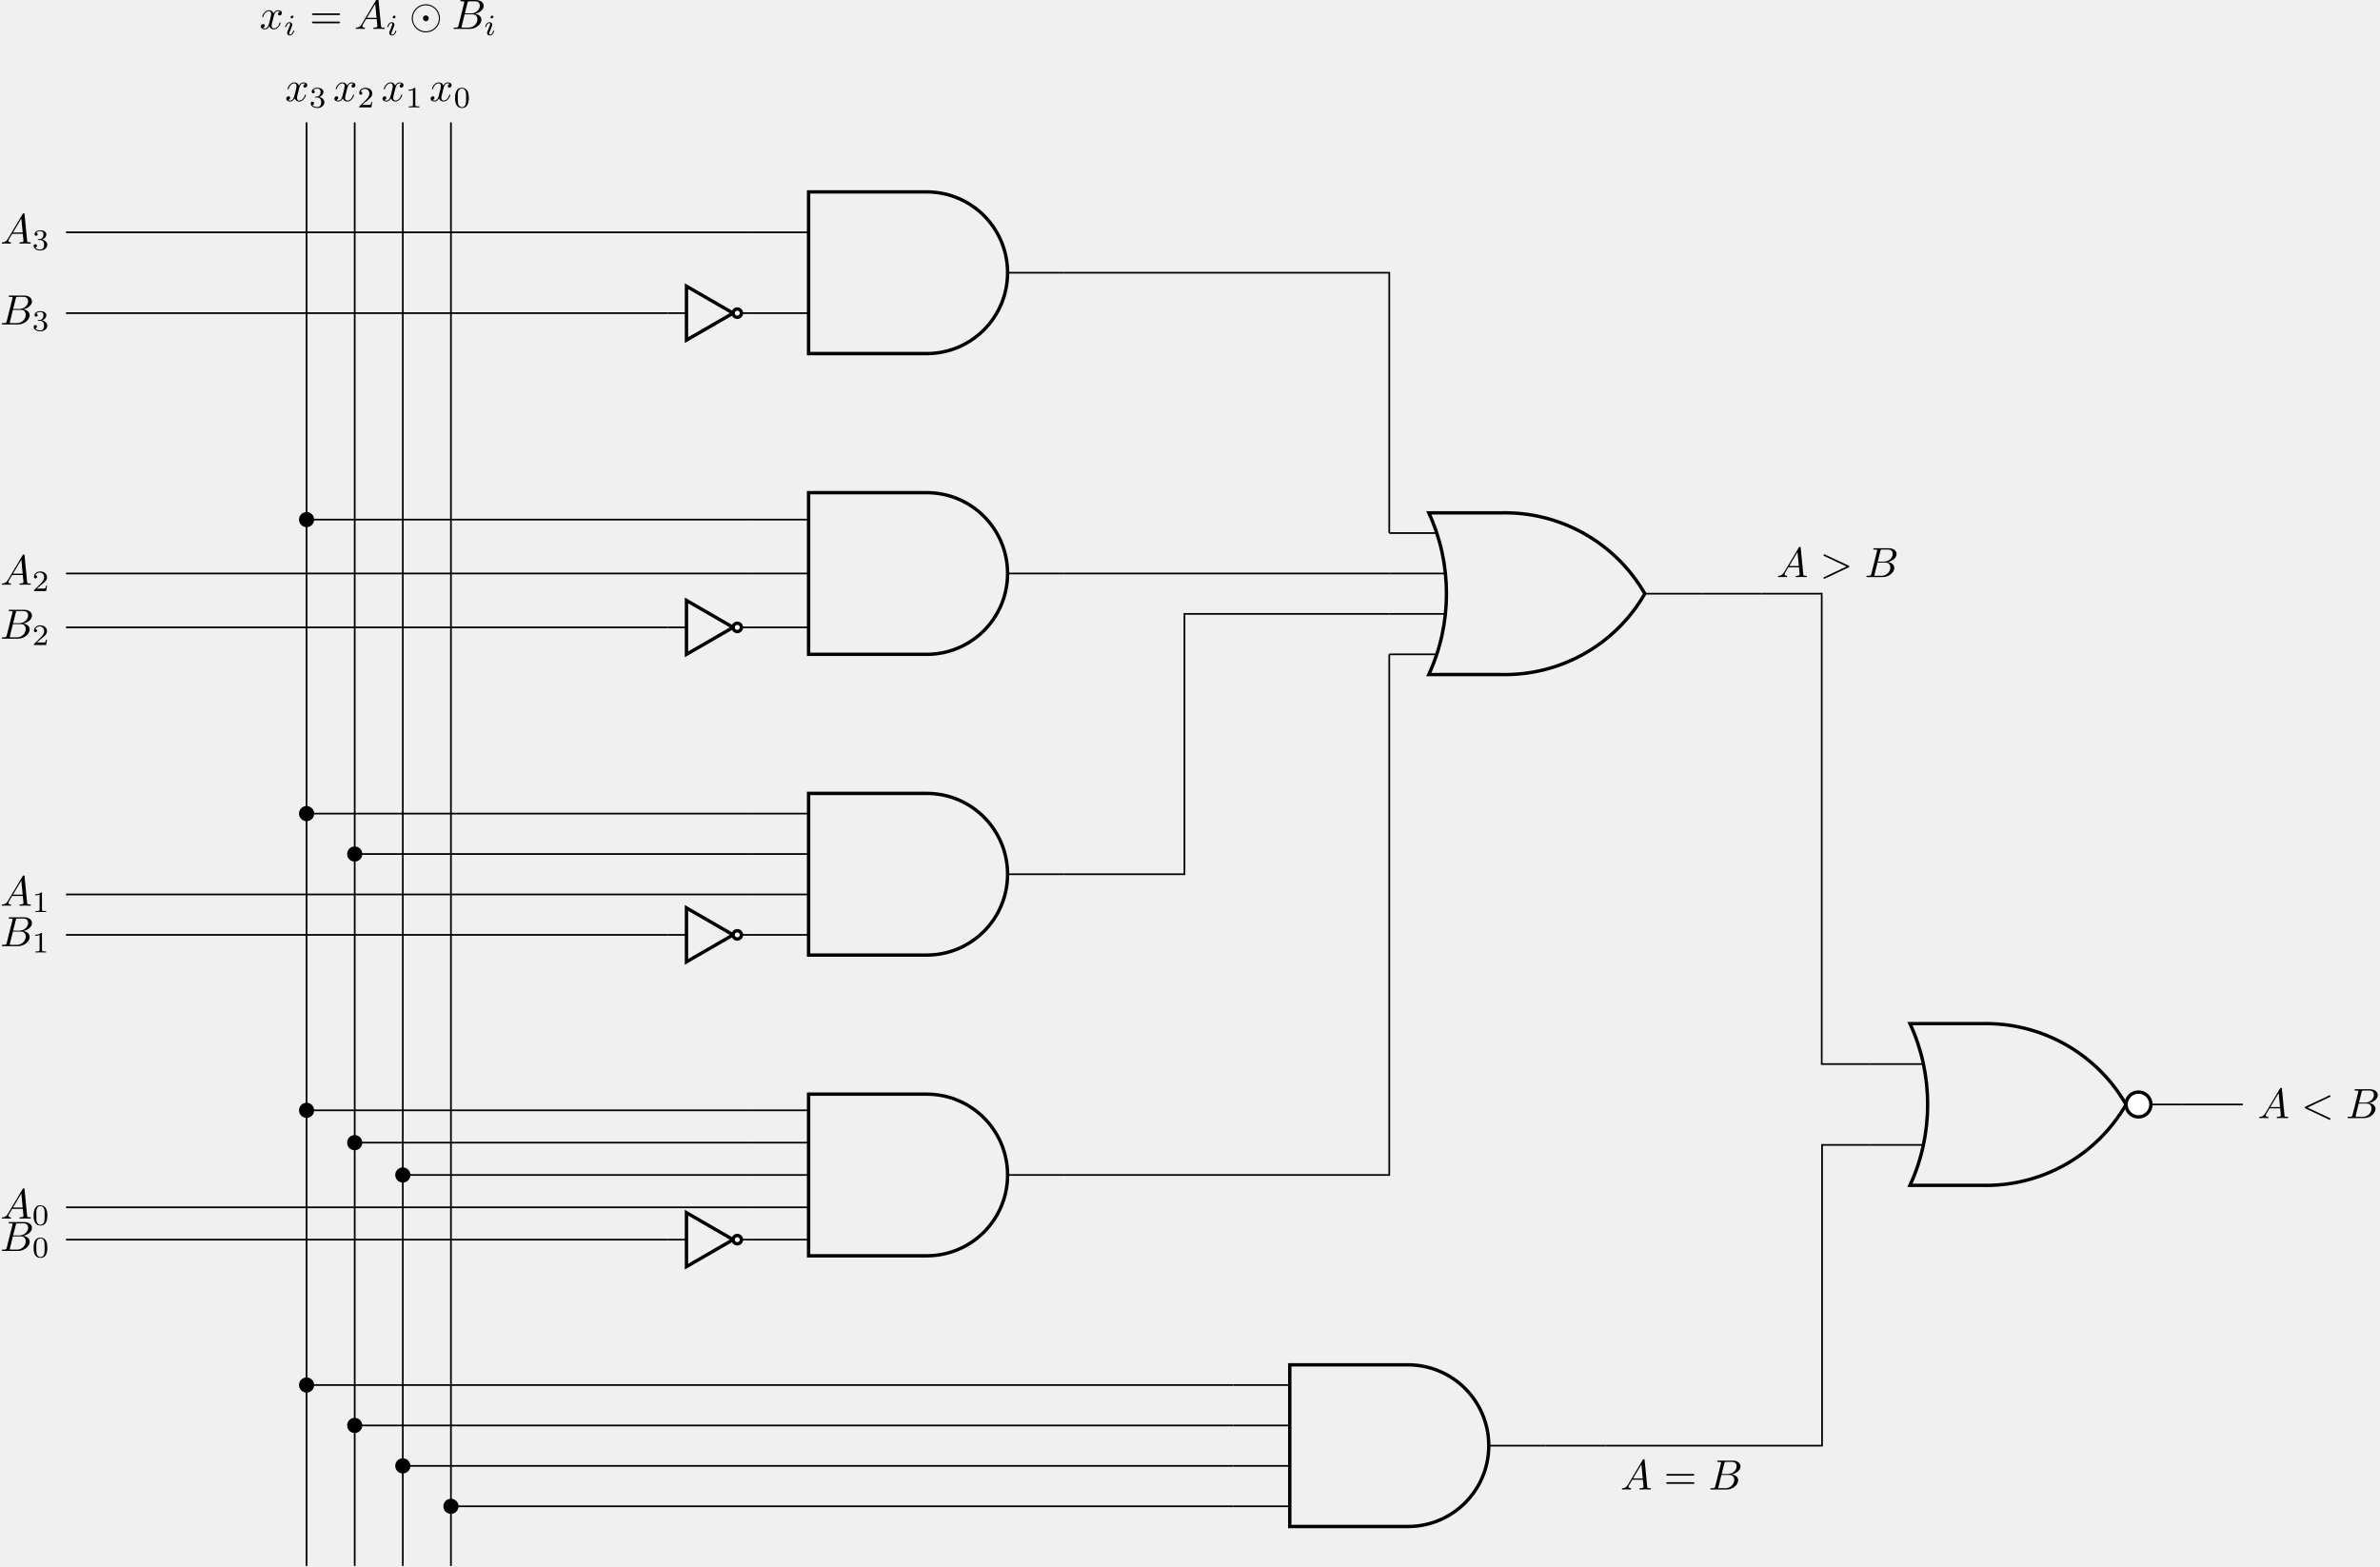
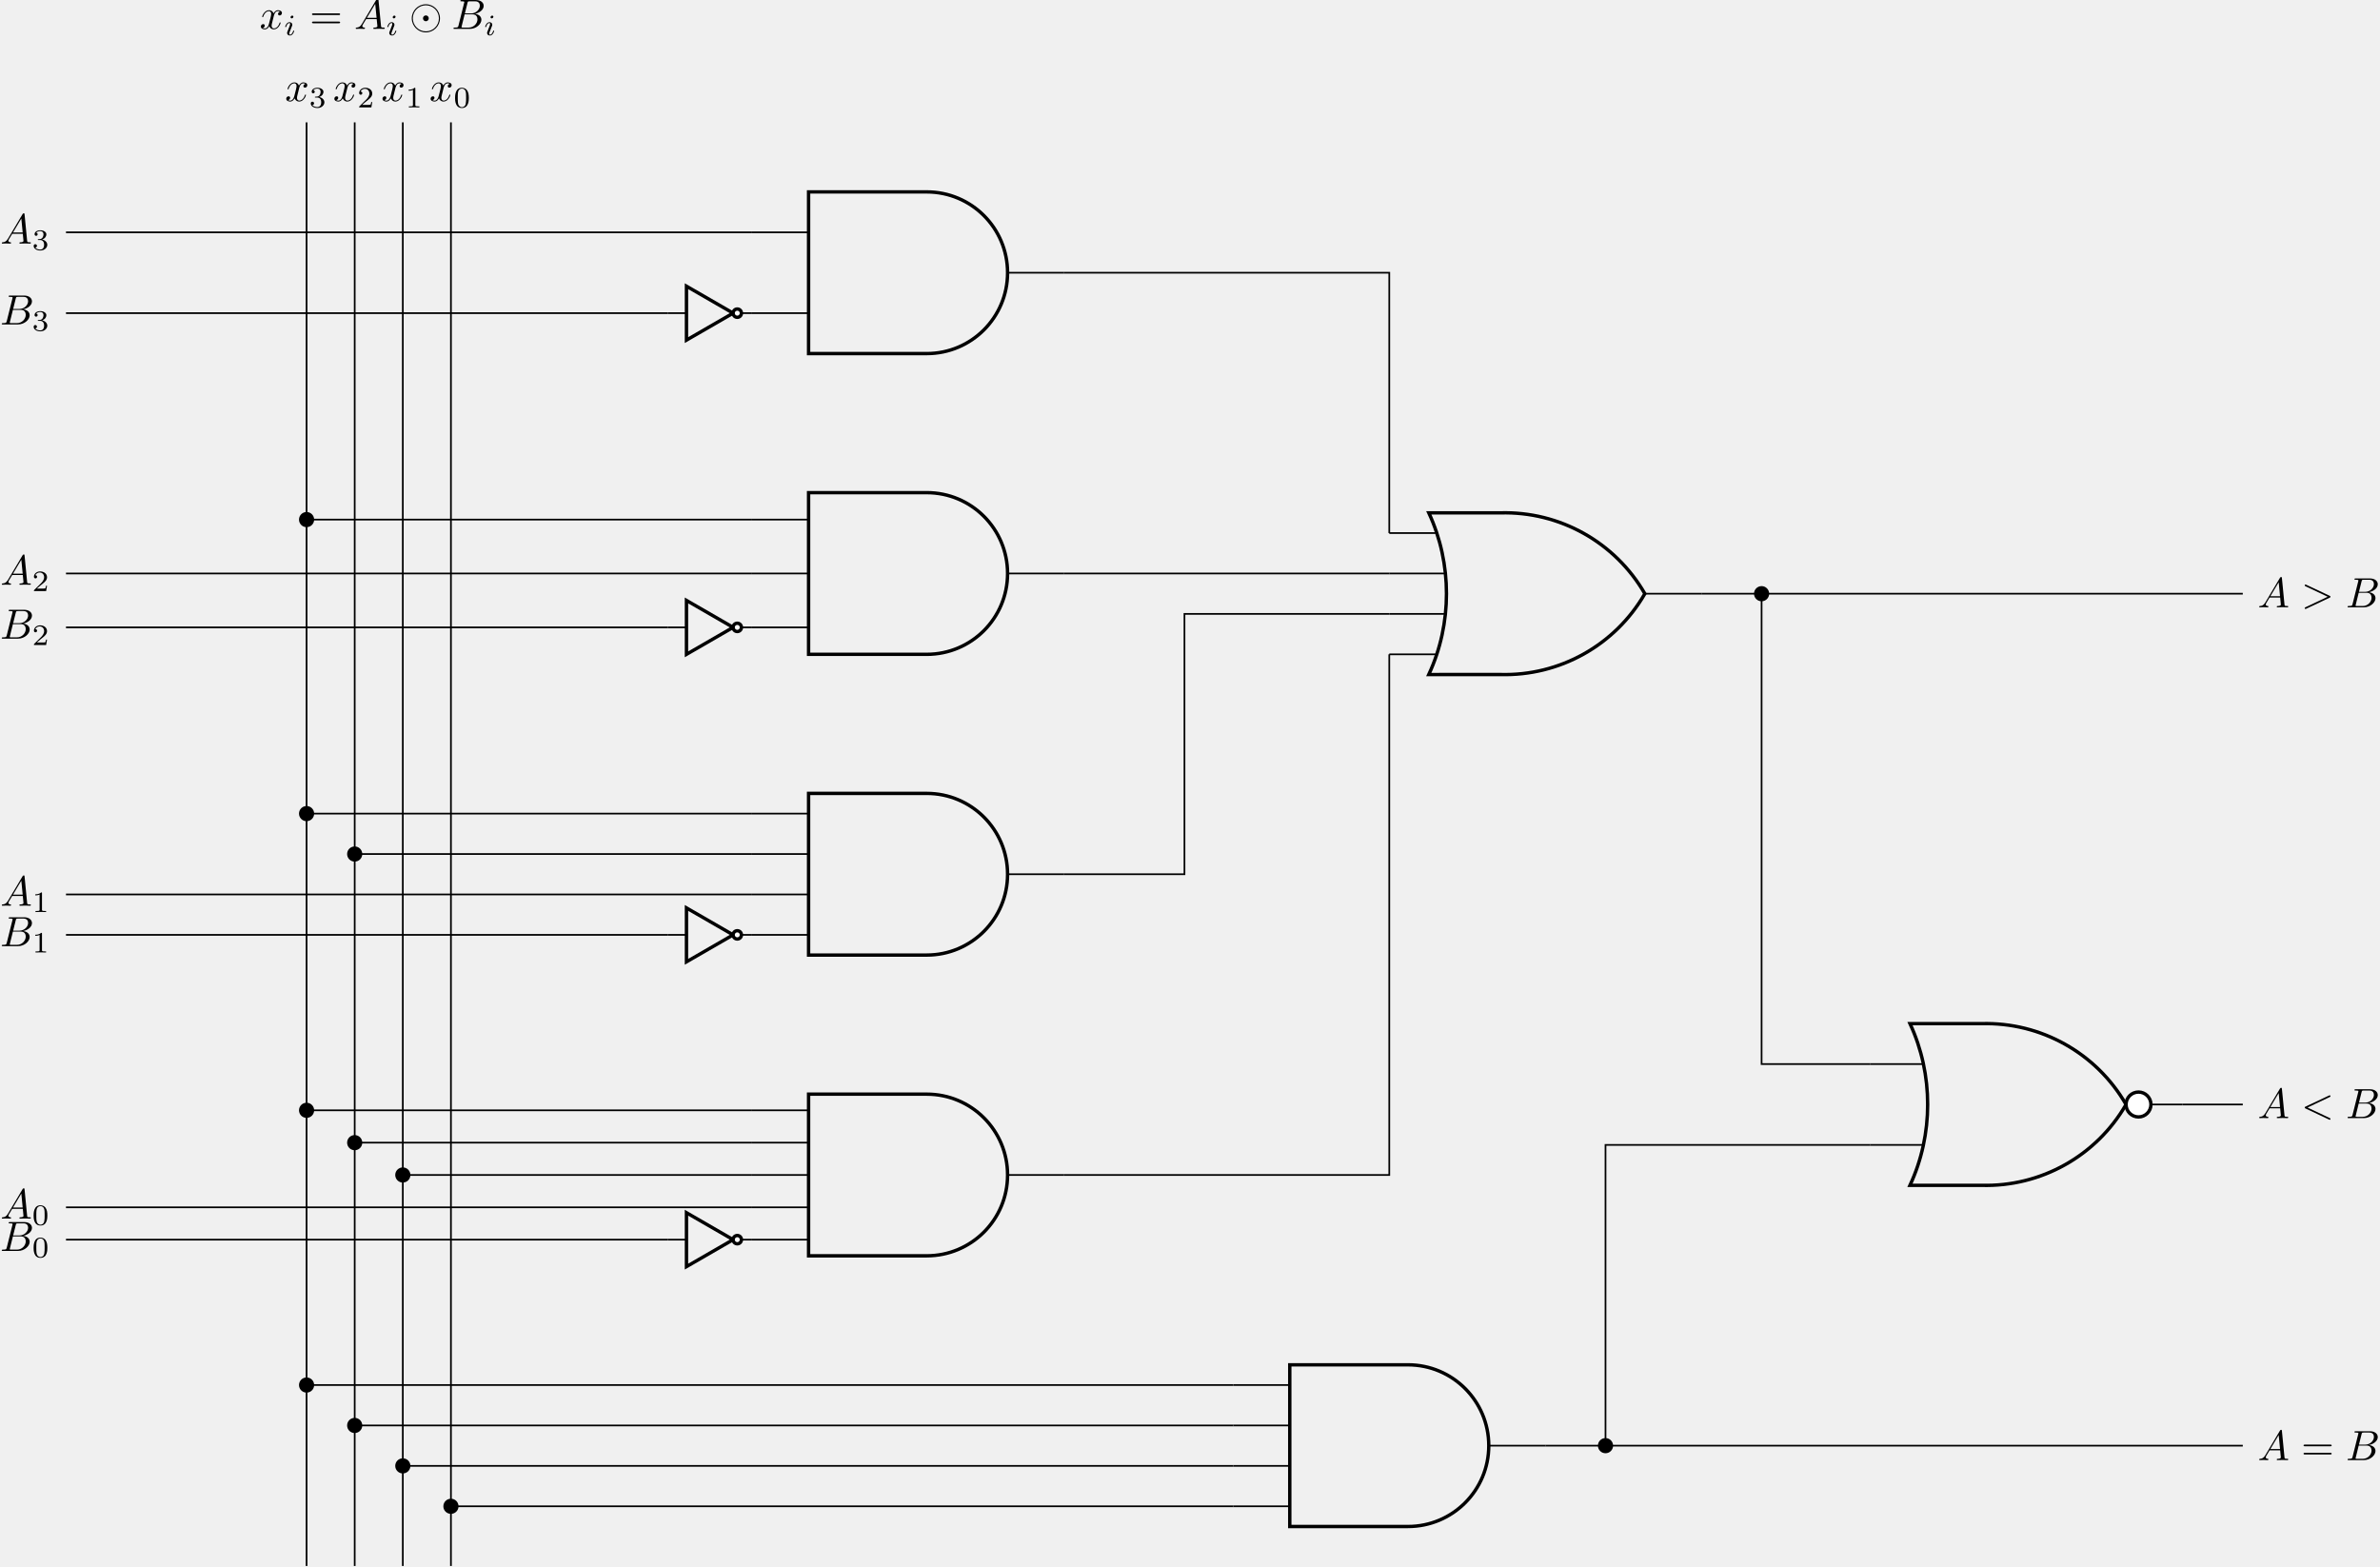
<svg xmlns="http://www.w3.org/2000/svg" xmlns:xlink="http://www.w3.org/1999/xlink" version="1.1" width="560.81pt" height="369.193pt" viewBox="-58.716 -58.721 560.81 369.193">
  <defs>
    <path id="g4-48" d="M3.599-2.225C3.599-2.992 3.508-3.543 3.187-4.031C2.971-4.352 2.538-4.631 1.981-4.631C.363-4.631 .363-2.727 .363-2.225S.363 .139 1.981 .139S3.599-1.723 3.599-2.225ZM1.981-.056C1.66-.056 1.234-.244 1.095-.816C.997-1.227 .997-1.799 .997-2.315C.997-2.824 .997-3.354 1.102-3.738C1.248-4.289 1.695-4.435 1.981-4.435C2.357-4.435 2.72-4.205 2.845-3.801C2.957-3.424 2.964-2.922 2.964-2.315C2.964-1.799 2.964-1.283 2.873-.844C2.734-.209 2.26-.056 1.981-.056Z" />
    <path id="g4-49" d="M2.336-4.435C2.336-4.624 2.322-4.631 2.127-4.631C1.681-4.191 1.046-4.184 .76-4.184V-3.933C.928-3.933 1.388-3.933 1.771-4.129V-.572C1.771-.342 1.771-.251 1.074-.251H.809V0C.934-.007 1.792-.028 2.05-.028C2.267-.028 3.145-.007 3.299 0V-.251H3.034C2.336-.251 2.336-.342 2.336-.572V-4.435Z" />
    <path id="g4-50" d="M3.522-1.269H3.285C3.264-1.116 3.194-.704 3.103-.635C3.048-.593 2.511-.593 2.413-.593H1.13C1.862-1.241 2.106-1.437 2.525-1.764C3.041-2.176 3.522-2.608 3.522-3.271C3.522-4.115 2.783-4.631 1.89-4.631C1.025-4.631 .439-4.024 .439-3.382C.439-3.027 .739-2.992 .809-2.992C.976-2.992 1.179-3.11 1.179-3.361C1.179-3.487 1.13-3.731 .767-3.731C.983-4.226 1.458-4.38 1.785-4.38C2.483-4.38 2.845-3.836 2.845-3.271C2.845-2.664 2.413-2.183 2.19-1.932L.509-.272C.439-.209 .439-.195 .439 0H3.313L3.522-1.269Z" />
    <path id="g4-51" d="M1.904-2.329C2.448-2.329 2.838-1.953 2.838-1.206C2.838-.342 2.336-.084 1.932-.084C1.653-.084 1.039-.16 .746-.572C1.074-.586 1.151-.816 1.151-.962C1.151-1.186 .983-1.346 .767-1.346C.572-1.346 .377-1.227 .377-.941C.377-.286 1.102 .139 1.946 .139C2.915 .139 3.585-.509 3.585-1.206C3.585-1.75 3.138-2.294 2.371-2.455C3.103-2.72 3.368-3.243 3.368-3.668C3.368-4.219 2.734-4.631 1.96-4.631S.593-4.254 .593-3.696C.593-3.459 .746-3.327 .955-3.327C1.172-3.327 1.311-3.487 1.311-3.682C1.311-3.884 1.172-4.031 .955-4.045C1.2-4.352 1.681-4.428 1.939-4.428C2.253-4.428 2.692-4.275 2.692-3.668C2.692-3.375 2.594-3.055 2.413-2.838C2.183-2.573 1.988-2.559 1.639-2.538C1.465-2.525 1.451-2.525 1.416-2.518C1.402-2.518 1.346-2.504 1.346-2.427C1.346-2.329 1.409-2.329 1.527-2.329H1.904Z" />
+     <path id="g3-61" d="M6.844-3.258C6.994-3.258 7.183-3.258 7.183-3.457S6.994-3.656 6.854-3.656H.887C.747-3.656 .558-3.656 .558-3.457S.747-3.258 .897-3.258H6.844ZM6.854-1.325C6.994-1.325 7.183-1.325 7.183-1.524S6.994-1.724 6.844-1.724H.897C.747-1.724 .558-1.724 .558-1.524S.747-1.325 .887-1.325H6.854Z" />
    <path id="g0-12" d="M7.193-2.491C7.193-4.324 5.699-5.808 3.875-5.808C2.022-5.808 .548-4.304 .548-2.491C.548-.658 2.042 .827 3.866 .827C5.719 .827 7.193-.677 7.193-2.491ZM3.875 .578C2.162 .578 .797-.807 .797-2.491C.797-4.204 2.192-5.559 3.866-5.559C5.579-5.559 6.944-4.174 6.944-2.491C6.944-.777 5.549 .578 3.875 .578ZM4.553-2.491C4.553-2.869 4.244-3.178 3.875-3.178C3.477-3.178 3.188-2.849 3.188-2.491C3.188-2.112 3.497-1.803 3.866-1.803C4.264-1.803 4.553-2.132 4.553-2.491Z" />
-     <path id="g3-61" d="M6.844-3.258C6.994-3.258 7.183-3.258 7.183-3.457S6.994-3.656 6.854-3.656H.887C.747-3.656 .558-3.656 .558-3.457S.747-3.258 .897-3.258H6.844ZM6.854-1.325C6.994-1.325 7.183-1.325 7.183-1.524S6.994-1.724 6.844-1.724H.897C.747-1.724 .558-1.724 .558-1.524S.747-1.325 .887-1.325H6.854Z" />
    <path id="g2-105" d="M2.26-4.359C2.26-4.47 2.176-4.624 1.981-4.624C1.792-4.624 1.59-4.442 1.59-4.24C1.59-4.122 1.681-3.975 1.869-3.975C2.071-3.975 2.26-4.17 2.26-4.359ZM.837-.816C.809-.725 .774-.642 .774-.523C.774-.195 1.053 .07 1.437 .07C2.134 .07 2.441-.893 2.441-.997C2.441-1.088 2.35-1.088 2.329-1.088C2.232-1.088 2.225-1.046 2.197-.969C2.036-.411 1.73-.126 1.458-.126C1.318-.126 1.283-.216 1.283-.37C1.283-.53 1.332-.663 1.395-.816C1.465-1.004 1.541-1.193 1.618-1.374C1.681-1.541 1.932-2.176 1.96-2.26C1.981-2.329 2.001-2.413 2.001-2.483C2.001-2.81 1.723-3.075 1.339-3.075C.649-3.075 .328-2.127 .328-2.008C.328-1.918 .425-1.918 .446-1.918C.544-1.918 .551-1.953 .572-2.029C.753-2.629 1.06-2.88 1.318-2.88C1.43-2.88 1.492-2.824 1.492-2.636C1.492-2.476 1.451-2.371 1.276-1.939L.837-.816Z" />
    <path id="g1-60" d="M6.725-4.961C6.844-5.021 6.914-5.071 6.914-5.181S6.824-5.38 6.715-5.38C6.685-5.38 6.665-5.38 6.535-5.31L1.016-2.71C.907-2.66 .827-2.61 .827-2.491S.907-2.321 1.016-2.271L6.535 .329C6.665 .399 6.685 .399 6.715 .399C6.824 .399 6.914 .309 6.914 .199S6.844 .04 6.725-.02L1.494-2.491L6.725-4.961Z" />
    <path id="g1-62" d="M6.725-2.271C6.834-2.321 6.914-2.371 6.914-2.491S6.834-2.66 6.725-2.71L1.205-5.31C1.076-5.38 1.056-5.38 1.026-5.38C.917-5.38 .827-5.29 .827-5.181C.827-5.091 .877-5.031 1.016-4.961L6.247-2.491L1.016-.02C.877 .05 .827 .11 .827 .199C.827 .309 .917 .399 1.026 .399C1.056 .399 1.076 .399 1.205 .329L6.725-2.271Z" />
    <path id="g1-65" d="M1.783-1.146C1.385-.478 .996-.339 .558-.309C.438-.299 .349-.299 .349-.11C.349-.05 .399 0 .478 0C.747 0 1.056-.03 1.335-.03C1.664-.03 2.012 0 2.331 0C2.391 0 2.521 0 2.521-.189C2.521-.299 2.431-.309 2.361-.309C2.132-.329 1.893-.408 1.893-.658C1.893-.777 1.953-.887 2.032-1.026L2.79-2.301H5.29C5.31-2.092 5.45-.737 5.45-.638C5.45-.339 4.932-.309 4.732-.309C4.593-.309 4.493-.309 4.493-.11C4.493 0 4.613 0 4.633 0C5.041 0 5.469-.03 5.878-.03C6.127-.03 6.755 0 7.004 0C7.064 0 7.183 0 7.183-.199C7.183-.309 7.083-.309 6.954-.309C6.336-.309 6.336-.379 6.306-.667L5.699-6.894C5.679-7.093 5.679-7.133 5.509-7.133C5.35-7.133 5.31-7.064 5.25-6.964L1.783-1.146ZM2.979-2.61L4.941-5.898L5.26-2.61H2.979Z" />
    <path id="g1-66" d="M1.594-.777C1.494-.389 1.474-.309 .687-.309C.518-.309 .418-.309 .418-.11C.418 0 .508 0 .687 0H4.244C5.818 0 6.994-1.176 6.994-2.152C6.994-2.869 6.416-3.447 5.45-3.557C6.486-3.746 7.532-4.483 7.532-5.43C7.532-6.167 6.874-6.804 5.679-6.804H2.331C2.142-6.804 2.042-6.804 2.042-6.605C2.042-6.496 2.132-6.496 2.321-6.496C2.341-6.496 2.531-6.496 2.7-6.476C2.879-6.456 2.969-6.446 2.969-6.316C2.969-6.276 2.959-6.247 2.929-6.127L1.594-.777ZM3.098-3.646L3.716-6.117C3.806-6.466 3.826-6.496 4.254-6.496H5.539C6.416-6.496 6.625-5.908 6.625-5.469C6.625-4.593 5.768-3.646 4.553-3.646H3.098ZM2.65-.309C2.511-.309 2.491-.309 2.431-.319C2.331-.329 2.301-.339 2.301-.418C2.301-.448 2.301-.468 2.351-.648L3.039-3.427H4.922C5.878-3.427 6.067-2.69 6.067-2.262C6.067-1.275 5.181-.309 4.005-.309H2.65Z" />
    <path id="g1-120" d="M3.328-3.009C3.387-3.268 3.616-4.184 4.314-4.184C4.364-4.184 4.603-4.184 4.812-4.055C4.533-4.005 4.334-3.756 4.334-3.517C4.334-3.357 4.443-3.168 4.712-3.168C4.932-3.168 5.25-3.347 5.25-3.746C5.25-4.264 4.663-4.403 4.324-4.403C3.746-4.403 3.397-3.875 3.278-3.646C3.029-4.304 2.491-4.403 2.202-4.403C1.166-4.403 .598-3.118 .598-2.869C.598-2.77 .697-2.77 .717-2.77C.797-2.77 .827-2.79 .847-2.879C1.186-3.935 1.843-4.184 2.182-4.184C2.371-4.184 2.72-4.095 2.72-3.517C2.72-3.208 2.55-2.54 2.182-1.146C2.022-.528 1.674-.11 1.235-.11C1.176-.11 .946-.11 .737-.239C.986-.289 1.205-.498 1.205-.777C1.205-1.046 .986-1.126 .837-1.126C.538-1.126 .289-.867 .289-.548C.289-.09 .787 .11 1.225 .11C1.883 .11 2.242-.588 2.271-.648C2.391-.279 2.75 .11 3.347 .11C4.374 .11 4.941-1.176 4.941-1.425C4.941-1.524 4.852-1.524 4.822-1.524C4.732-1.524 4.712-1.484 4.692-1.415C4.364-.349 3.686-.11 3.367-.11C2.979-.11 2.819-.428 2.819-.767C2.819-.986 2.879-1.205 2.989-1.644L3.328-3.009Z" />
  </defs>
  <g id="page1">
    <g transform="matrix(1 0 0 1 130.6754 -305.4905)">
      <use x="-128.21" y="253.578" xlink:href="#g1-120" />
      <use x="-122.516" y="255.072" xlink:href="#g2-105" />
      <use x="-116.432" y="253.578" xlink:href="#g3-61" />
      <use x="-105.916" y="253.578" xlink:href="#g1-65" />
      <use x="-98.444" y="255.072" xlink:href="#g2-105" />
      <use x="-92.913" y="253.578" xlink:href="#g0-12" />
      <use x="-82.951" y="253.578" xlink:href="#g1-66" />
      <use x="-75.394" y="255.072" xlink:href="#g2-105" />
    </g>
    <path d="M13.523-29.891V310.273" stroke="#000" fill="none" stroke-width=".399" stroke-miterlimit="10" />
    <g transform="matrix(1 0 0 1 136.6523 -288.4823)">
      <use x="-128.21" y="253.578" xlink:href="#g1-120" />
      <use x="-122.516" y="255.072" xlink:href="#g4-51" />
    </g>
    <path d="M24.863-29.891V310.273" stroke="#000" fill="none" stroke-width=".399" stroke-miterlimit="10" />
    <g transform="matrix(1 0 0 1 147.9909 -288.4823)">
      <use x="-128.21" y="253.578" xlink:href="#g1-120" />
      <use x="-122.516" y="255.072" xlink:href="#g4-50" />
    </g>
    <path d="M36.203-29.891V310.273" stroke="#000" fill="none" stroke-width=".399" stroke-miterlimit="10" />
    <g transform="matrix(1 0 0 1 159.3299 -288.4823)">
      <use x="-128.21" y="253.578" xlink:href="#g1-120" />
      <use x="-122.516" y="255.072" xlink:href="#g4-49" />
    </g>
    <path d="M47.539-29.891V310.273" stroke="#000" fill="none" stroke-width=".399" stroke-miterlimit="10" />
    <g transform="matrix(1 0 0 1 170.6684 -288.4823)">
      <use x="-128.21" y="253.578" xlink:href="#g1-120" />
      <use x="-122.516" y="255.072" xlink:href="#g4-48" />
    </g>
    <path d="M131.813-3.98H118.48M131.813 15.066H118.48" stroke="#000" fill="none" stroke-width=".399" stroke-miterlimit="10" />
    <path d="M131.813-13.504H159.652C170.176-13.504 178.703-4.977 178.703 5.543C178.703 16.062 170.176 24.594 159.652 24.594H131.813Z" stroke="#000" fill="none" stroke-width=".797" stroke-miterlimit="10" />
    <path d="M178.703 5.543H192.035" stroke="#000" fill="none" stroke-width=".399" stroke-miterlimit="10" />
    <path d="M118.48-3.98H-43.168" stroke="#000" fill="none" stroke-width=".399" stroke-miterlimit="10" />
    <g transform="matrix(1 0 0 1 69.5791 -254.9021)">
      <use x="-128.21" y="253.578" xlink:href="#g1-65" />
      <use x="-120.738" y="255.072" xlink:href="#g4-51" />
    </g>
    <path d="M103.039 15.066H98.594" stroke="#000" fill="none" stroke-width=".399" stroke-miterlimit="10" />
    <path d="M103.039 8.719L114.035 15.066L103.039 21.418Z" stroke="#000" fill="none" stroke-width=".797" stroke-miterlimit="10" />
    <path d="M115.992 15.066H118.48" stroke="#000" fill="none" stroke-width=".399" stroke-miterlimit="10" />
    <path d="M115.992 15.066C115.992 14.527 115.555 14.09 115.012 14.09C114.473 14.09 114.035 14.527 114.035 15.066C114.035 15.609 114.473 16.047 115.012 16.047C115.555 16.047 115.992 15.609 115.992 15.066Z" fill="#fff" />
    <path d="M115.992 15.066C115.992 14.527 115.555 14.09 115.012 14.09C114.473 14.09 114.035 14.527 114.035 15.066C114.035 15.609 114.473 16.047 115.012 16.047C115.555 16.047 115.992 15.609 115.992 15.066Z" stroke="#000" fill="none" stroke-width=".797" stroke-miterlimit="10" />
    <path d="M98.594 15.066H-43.168" stroke="#000" fill="none" stroke-width=".399" stroke-miterlimit="10" />
    <g transform="matrix(1 0 0 1 69.4943 -235.8535)">
      <use x="-128.21" y="253.578" xlink:href="#g1-66" />
      <use x="-120.654" y="255.072" xlink:href="#g4-51" />
    </g>
    <path d="M131.813 63.711H118.48M131.813 76.41H118.48M131.813 89.109H118.48" stroke="#000" fill="none" stroke-width=".399" stroke-miterlimit="10" />
    <path d="M131.813 57.363H159.652C170.176 57.363 178.703 65.891 178.703 76.41C178.703 86.93 170.176 95.461 159.652 95.461H131.813Z" stroke="#000" fill="none" stroke-width=".797" stroke-miterlimit="10" />
    <path d="M178.703 76.41H192.035" stroke="#000" fill="none" stroke-width=".399" stroke-miterlimit="10" />
    <path d="M13.523 63.711H66.004M66.004 63.711H118.48" stroke="#000" fill="none" stroke-width=".399" stroke-miterlimit="10" />
    <path d="M15.109 63.711C15.109 62.836 14.402 62.125 13.523 62.125C12.648 62.125 11.938 62.836 11.938 63.711C11.938 64.59 12.648 65.297 13.523 65.297C14.402 65.297 15.109 64.59 15.109 63.711Z" />
    <path d="M15.109 63.711C15.109 62.836 14.402 62.125 13.523 62.125C12.648 62.125 11.938 62.836 11.938 63.711C11.938 64.59 12.648 65.297 13.523 65.297C14.402 65.297 15.109 64.59 15.109 63.711Z" stroke="#000" fill="none" stroke-width=".399" stroke-miterlimit="10" />
    <path d="M118.48 76.41H-43.168" stroke="#000" fill="none" stroke-width=".399" stroke-miterlimit="10" />
    <g transform="matrix(1 0 0 1 69.5791 -174.5108)">
      <use x="-128.21" y="253.578" xlink:href="#g1-65" />
      <use x="-120.738" y="255.072" xlink:href="#g4-50" />
    </g>
    <path d="M103.039 89.109H98.594" stroke="#000" fill="none" stroke-width=".399" stroke-miterlimit="10" />
    <path d="M103.039 82.762L114.035 89.109L103.039 95.461Z" stroke="#000" fill="none" stroke-width=".797" stroke-miterlimit="10" />
    <path d="M115.992 89.109H118.48" stroke="#000" fill="none" stroke-width=".399" stroke-miterlimit="10" />
    <path d="M115.992 89.109C115.992 88.57 115.555 88.133 115.012 88.133C114.473 88.133 114.035 88.57 114.035 89.109S114.473 90.086 115.012 90.086C115.555 90.086 115.992 89.648 115.992 89.109Z" fill="#fff" />
    <path d="M115.992 89.109C115.992 88.57 115.555 88.133 115.012 88.133C114.473 88.133 114.035 88.57 114.035 89.109S114.473 90.086 115.012 90.086C115.555 90.086 115.992 89.648 115.992 89.109Z" stroke="#000" fill="none" stroke-width=".797" stroke-miterlimit="10" />
    <path d="M98.594 89.109H-43.168" stroke="#000" fill="none" stroke-width=".399" stroke-miterlimit="10" />
    <g transform="matrix(1 0 0 1 69.4943 -161.8117)">
      <use x="-128.21" y="253.578" xlink:href="#g1-66" />
      <use x="-120.654" y="255.072" xlink:href="#g4-50" />
    </g>
    <path d="M131.813 132.992H118.48M131.813 142.516H118.48M131.813 152.039H118.48M131.813 161.562H118.48" stroke="#000" fill="none" stroke-width=".399" stroke-miterlimit="10" />
    <path d="M131.813 128.23H159.652C170.176 128.23 178.703 136.758 178.703 147.277C178.703 157.797 170.176 166.324 159.652 166.324H131.813Z" stroke="#000" fill="none" stroke-width=".797" stroke-miterlimit="10" />
    <path d="M178.703 147.277H192.035" stroke="#000" fill="none" stroke-width=".399" stroke-miterlimit="10" />
    <path d="M13.523 132.992H66.004M66.004 132.992H118.48" stroke="#000" fill="none" stroke-width=".399" stroke-miterlimit="10" />
    <path d="M15.109 132.992C15.109 132.113 14.402 131.402 13.523 131.402C12.648 131.402 11.938 132.113 11.938 132.992C11.938 133.867 12.648 134.578 13.523 134.578C14.402 134.578 15.109 133.867 15.109 132.992Z" />
    <path d="M15.109 132.992C15.109 132.113 14.402 131.402 13.523 131.402C12.648 131.402 11.938 132.113 11.938 132.992C11.938 133.867 12.648 134.578 13.523 134.578C14.402 134.578 15.109 133.867 15.109 132.992Z" stroke="#000" fill="none" stroke-width=".399" stroke-miterlimit="10" />
    <path d="M24.863 142.516H71.672M71.672 142.516H118.48" stroke="#000" fill="none" stroke-width=".399" stroke-miterlimit="10" />
    <path d="M26.449 142.516C26.449 141.641 25.738 140.93 24.863 140.93C23.984 140.93 23.277 141.641 23.277 142.516S23.984 144.102 24.863 144.102C25.738 144.102 26.449 143.391 26.449 142.516Z" />
    <path d="M26.449 142.516C26.449 141.641 25.738 140.93 24.863 140.93C23.984 140.93 23.277 141.641 23.277 142.516S23.984 144.102 24.863 144.102C25.738 144.102 26.449 143.391 26.449 142.516Z" stroke="#000" fill="none" stroke-width=".399" stroke-miterlimit="10" />
    <path d="M118.48 152.039H-43.168" stroke="#000" fill="none" stroke-width=".399" stroke-miterlimit="10" />
    <g transform="matrix(1 0 0 1 69.5791 -98.882)">
      <use x="-128.21" y="253.578" xlink:href="#g1-65" />
      <use x="-120.738" y="255.072" xlink:href="#g4-49" />
    </g>
    <path d="M103.039 161.562H98.594" stroke="#000" fill="none" stroke-width=".399" stroke-miterlimit="10" />
    <path d="M103.039 155.215L114.035 161.562L103.039 167.914Z" stroke="#000" fill="none" stroke-width=".797" stroke-miterlimit="10" />
    <path d="M115.992 161.562H118.48" stroke="#000" fill="none" stroke-width=".399" stroke-miterlimit="10" />
    <path d="M115.992 161.562C115.992 161.023 115.555 160.586 115.012 160.586C114.473 160.586 114.035 161.023 114.035 161.562C114.035 162.106 114.473 162.543 115.012 162.543C115.555 162.543 115.992 162.106 115.992 161.562Z" fill="#fff" />
    <path d="M115.992 161.562C115.992 161.023 115.555 160.586 115.012 160.586C114.473 160.586 114.035 161.023 114.035 161.562C114.035 162.106 114.473 162.543 115.012 162.543C115.555 162.543 115.992 162.106 115.992 161.562Z" stroke="#000" fill="none" stroke-width=".797" stroke-miterlimit="10" />
    <path d="M98.594 161.562H-43.168" stroke="#000" fill="none" stroke-width=".399" stroke-miterlimit="10" />
    <g transform="matrix(1 0 0 1 69.4943 -89.357)">
      <use x="-128.21" y="253.578" xlink:href="#g1-66" />
      <use x="-120.654" y="255.072" xlink:href="#g4-49" />
    </g>
    <path d="M131.813 202.906H118.48M131.813 210.523H118.48M131.813 218.144H118.48M131.813 225.766H118.48M131.813 233.383H118.48" stroke="#000" fill="none" stroke-width=".399" stroke-miterlimit="10" />
    <path d="M131.813 199.098H159.652C170.176 199.098 178.703 207.625 178.703 218.144C178.703 228.664 170.176 237.191 159.652 237.191H131.813Z" stroke="#000" fill="none" stroke-width=".797" stroke-miterlimit="10" />
    <path d="M178.703 218.144H192.035" stroke="#000" fill="none" stroke-width=".399" stroke-miterlimit="10" />
    <path d="M13.523 202.906H66.004M66.004 202.906H118.48" stroke="#000" fill="none" stroke-width=".399" stroke-miterlimit="10" />
    <path d="M15.109 202.906C15.109 202.027 14.402 201.32 13.523 201.32C12.648 201.32 11.938 202.027 11.938 202.906C11.938 203.781 12.648 204.492 13.523 204.492C14.402 204.492 15.109 203.781 15.109 202.906Z" />
    <path d="M15.109 202.906C15.109 202.027 14.402 201.32 13.523 201.32C12.648 201.32 11.938 202.027 11.938 202.906C11.938 203.781 12.648 204.492 13.523 204.492C14.402 204.492 15.109 203.781 15.109 202.906Z" stroke="#000" fill="none" stroke-width=".399" stroke-miterlimit="10" />
    <path d="M24.863 210.523H71.672M71.672 210.523H118.48" stroke="#000" fill="none" stroke-width=".399" stroke-miterlimit="10" />
    <path d="M26.449 210.523C26.449 209.648 25.738 208.938 24.863 208.938C23.984 208.938 23.277 209.648 23.277 210.523C23.277 211.402 23.984 212.113 24.863 212.113C25.738 212.113 26.449 211.402 26.449 210.523Z" />
    <path d="M26.449 210.523C26.449 209.648 25.738 208.938 24.863 208.938C23.984 208.938 23.277 209.648 23.277 210.523C23.277 211.402 23.984 212.113 24.863 212.113C25.738 212.113 26.449 211.402 26.449 210.523Z" stroke="#000" fill="none" stroke-width=".399" stroke-miterlimit="10" />
    <path d="M36.203 218.144H77.34M77.34 218.144H118.48" stroke="#000" fill="none" stroke-width=".399" stroke-miterlimit="10" />
    <path d="M37.789 218.144C37.789 217.269 37.078 216.559 36.203 216.559C35.324 216.559 34.613 217.269 34.613 218.144S35.324 219.731 36.203 219.731C37.078 219.731 37.789 219.019 37.789 218.144Z" />
    <path d="M37.789 218.144C37.789 217.269 37.078 216.559 36.203 216.559C35.324 216.559 34.613 217.269 34.613 218.144S35.324 219.731 36.203 219.731C37.078 219.731 37.789 219.019 37.789 218.144Z" stroke="#000" fill="none" stroke-width=".399" stroke-miterlimit="10" />
    <path d="M118.48 225.766H-43.168" stroke="#000" fill="none" stroke-width=".399" stroke-miterlimit="10" />
    <g transform="matrix(1 0 0 1 69.5791 -25.157)">
      <use x="-128.21" y="253.578" xlink:href="#g1-65" />
      <use x="-120.738" y="255.072" xlink:href="#g4-48" />
    </g>
    <path d="M103.039 233.383H98.594" stroke="#000" fill="none" stroke-width=".399" stroke-miterlimit="10" />
    <path d="M103.039 227.035L114.035 233.383L103.039 239.734Z" stroke="#000" fill="none" stroke-width=".797" stroke-miterlimit="10" />
    <path d="M115.992 233.383H118.48" stroke="#000" fill="none" stroke-width=".399" stroke-miterlimit="10" />
    <path d="M115.992 233.383C115.992 232.844 115.555 232.406 115.012 232.406C114.473 232.406 114.035 232.844 114.035 233.383S114.473 234.359 115.012 234.359C115.555 234.359 115.992 233.922 115.992 233.383Z" fill="#fff" />
    <path d="M115.992 233.383C115.992 232.844 115.555 232.406 115.012 232.406C114.473 232.406 114.035 232.844 114.035 233.383S114.473 234.359 115.012 234.359C115.555 234.359 115.992 233.922 115.992 233.383Z" stroke="#000" fill="none" stroke-width=".797" stroke-miterlimit="10" />
    <path d="M98.594 233.383H-43.168" stroke="#000" fill="none" stroke-width=".399" stroke-miterlimit="10" />
    <g transform="matrix(1 0 0 1 69.4943 -17.538)">
      <use x="-128.21" y="253.578" xlink:href="#g1-66" />
      <use x="-120.654" y="255.072" xlink:href="#g4-48" />
    </g>
    <path d="M279.551 66.887H268.645" stroke="#000" fill="none" stroke-width=".399" stroke-miterlimit="10" />
    <path d="M281.684 76.41H268.645" stroke="#000" fill="none" stroke-width=".399" stroke-miterlimit="10" />
    <path d="M281.684 85.934H268.645" stroke="#000" fill="none" stroke-width=".399" stroke-miterlimit="10" />
    <path d="M279.551 95.461H268.645" stroke="#000" fill="none" stroke-width=".399" stroke-miterlimit="10" />
    <path d="M281.98 62.125H294.797C308.789 61.73 321.875 69.047 328.867 81.176C321.875 93.301 308.785 100.617 294.793 100.219L277.953 100.223C283.508 88.258 283.508 74.086 277.961 62.121Z" stroke="#000" fill="none" stroke-width=".797" stroke-miterlimit="10" />
    <path d="M328.867 81.172H342.203" stroke="#000" fill="none" stroke-width=".399" stroke-miterlimit="10" />
    <path d="M192.035 5.543H268.645V66.887" stroke="#000" fill="none" stroke-width=".399" stroke-miterlimit="10" />
    <path d="M192.035 76.41H268.645" stroke="#000" fill="none" stroke-width=".399" stroke-miterlimit="10" />
    <path d="M192.035 147.277H220.383V85.934H268.645" stroke="#000" fill="none" stroke-width=".399" stroke-miterlimit="10" />
    <path d="M192.035 218.144H268.645V95.461" stroke="#000" fill="none" stroke-width=".399" stroke-miterlimit="10" />
    <path d="M342.203 81.172H356.375" stroke="#000" fill="none" stroke-width=".399" stroke-miterlimit="10" />
-     <g transform="matrix(1 0 0 1 488.104 -176.3147)">
-       <use x="-128.21" y="253.578" xlink:href="#g1-65" />
-       <use x="-117.971" y="253.578" xlink:href="#g1-62" />
-       <use x="-107.455" y="253.578" xlink:href="#g1-66" />
-     </g>
    <path d="M245.199 267.637H231.867M245.199 277.164H231.867M245.199 286.688H231.867M245.199 296.211H231.867" stroke="#000" fill="none" stroke-width=".399" stroke-miterlimit="10" />
    <path d="M245.199 262.875H273.043C283.563 262.875 292.09 271.406 292.09 281.926C292.09 292.445 283.563 300.973 273.043 300.973H245.199Z" stroke="#000" fill="none" stroke-width=".797" stroke-miterlimit="10" />
    <path d="M292.09 281.926H305.422" stroke="#000" fill="none" stroke-width=".399" stroke-miterlimit="10" />
    <path d="M13.523 267.637H122.695M122.695 267.637H231.867" stroke="#000" fill="none" stroke-width=".399" stroke-miterlimit="10" />
    <path d="M15.109 267.637C15.109 266.762 14.402 266.051 13.523 266.051C12.648 266.051 11.938 266.762 11.938 267.637C11.938 268.516 12.648 269.227 13.523 269.227C14.402 269.227 15.109 268.516 15.109 267.637Z" />
    <path d="M15.109 267.637C15.109 266.762 14.402 266.051 13.523 266.051C12.648 266.051 11.938 266.762 11.938 267.637C11.938 268.516 12.648 269.227 13.523 269.227C14.402 269.227 15.109 268.516 15.109 267.637Z" stroke="#000" fill="none" stroke-width=".399" stroke-miterlimit="10" />
    <path d="M24.863 277.164H128.363M128.363 277.164H231.867" stroke="#000" fill="none" stroke-width=".399" stroke-miterlimit="10" />
    <path d="M26.449 277.164C26.449 276.285 25.738 275.574 24.863 275.574C23.984 275.574 23.277 276.285 23.277 277.164C23.277 278.039 23.984 278.75 24.863 278.75C25.738 278.75 26.449 278.039 26.449 277.164Z" />
    <path d="M26.449 277.164C26.449 276.285 25.738 275.574 24.863 275.574C23.984 275.574 23.277 276.285 23.277 277.164C23.277 278.039 23.984 278.75 24.863 278.75C25.738 278.75 26.449 278.039 26.449 277.164Z" stroke="#000" fill="none" stroke-width=".399" stroke-miterlimit="10" />
    <path d="M36.203 286.688H134.035M134.035 286.688H231.867" stroke="#000" fill="none" stroke-width=".399" stroke-miterlimit="10" />
    <path d="M37.789 286.688C37.789 285.809 37.078 285.102 36.203 285.102C35.324 285.102 34.613 285.809 34.613 286.688C34.613 287.562 35.324 288.273 36.203 288.273C37.078 288.273 37.789 287.562 37.789 286.688Z" />
    <path d="M37.789 286.688C37.789 285.809 37.078 285.102 36.203 285.102C35.324 285.102 34.613 285.809 34.613 286.688C34.613 287.562 35.324 288.273 36.203 288.273C37.078 288.273 37.789 287.562 37.789 286.688Z" stroke="#000" fill="none" stroke-width=".399" stroke-miterlimit="10" />
    <path d="M47.539 296.211H139.703M139.703 296.211H231.867" stroke="#000" fill="none" stroke-width=".399" stroke-miterlimit="10" />
    <path d="M49.129 296.211C49.129 295.336 48.418 294.625 47.539 294.625C46.664 294.625 45.953 295.336 45.953 296.211S46.664 297.797 47.539 297.797C48.418 297.797 49.129 297.086 49.129 296.211Z" />
    <path d="M49.129 296.211C49.129 295.336 48.418 294.625 47.539 294.625C46.664 294.625 45.953 295.336 45.953 296.211S46.664 297.797 47.539 297.797C48.418 297.797 49.129 297.086 49.129 296.211Z" stroke="#000" fill="none" stroke-width=".399" stroke-miterlimit="10" />
    <path d="M305.422 281.926H319.598" stroke="#000" fill="none" stroke-width=".399" stroke-miterlimit="10" />
-     <g transform="matrix(1 0 0 1 451.326 38.675)">
-       <use x="-128.21" y="253.578" xlink:href="#g1-65" />
-       <use x="-117.971" y="253.578" xlink:href="#g3-61" />
-       <use x="-107.455" y="253.578" xlink:href="#g1-66" />
-     </g>
    <path d="M394.227 192.008H382.031" stroke="#000" fill="none" stroke-width=".399" stroke-miterlimit="10" />
    <path d="M394.227 211.059H382.031" stroke="#000" fill="none" stroke-width=".399" stroke-miterlimit="10" />
    <path d="M395.367 182.484H408.184C422.176 182.094 435.262 189.41 442.254 201.535C435.262 213.664 422.172 220.977 408.18 220.582H391.34C396.895 208.621 396.895 194.445 391.348 182.484Z" stroke="#000" fill="none" stroke-width=".797" stroke-miterlimit="10" />
    <path d="M448.121 201.535H455.59" stroke="#000" fill="none" stroke-width=".399" stroke-miterlimit="10" />
    <path d="M448.121 201.535C448.121 199.914 446.809 198.602 445.188 198.602C443.57 198.602 442.254 199.914 442.254 201.535C442.254 203.152 443.57 204.469 445.188 204.469C446.809 204.469 448.121 203.152 448.121 201.535Z" fill="#fff" />
    <path d="M448.121 201.535C448.121 199.914 446.809 198.602 445.188 198.602C443.57 198.602 442.254 199.914 442.254 201.535C442.254 203.152 443.57 204.469 445.188 204.469C446.809 204.469 448.121 203.152 448.121 201.535Z" stroke="#000" fill="none" stroke-width=".797" stroke-miterlimit="10" />
-     <path d="M356.375 81.172H370.547V192.008H382.031" stroke="#000" fill="none" stroke-width=".399" stroke-miterlimit="10" />
-     <path d="M319.598 281.926H370.621V211.059H382.031" stroke="#000" fill="none" stroke-width=".399" stroke-miterlimit="10" />
+     <path d="M356.375 81.172V192.008H382.031" stroke="#000" fill="none" stroke-width=".399" stroke-miterlimit="10" />
+     <path d="M319.598 281.926V211.059H382.031" stroke="#000" fill="none" stroke-width=".399" stroke-miterlimit="10" />
    <path d="M455.59 201.535H469.762" stroke="#000" fill="none" stroke-width=".399" stroke-miterlimit="10" />
    <g transform="matrix(1 0 0 1 601.492 -48.835)">
      <use x="-128.21" y="253.578" xlink:href="#g1-65" />
      <use x="-117.971" y="253.578" xlink:href="#g1-60" />
      <use x="-107.455" y="253.578" xlink:href="#g1-66" />
    </g>
+     <path d="M356.375 81.172H413.066M413.066 81.172H469.762" stroke="#000" fill="none" stroke-width=".399" stroke-miterlimit="10" />
+     <path d="M357.961 81.172C357.961 80.297 357.25 79.586 356.375 79.586S354.789 80.297 354.789 81.172C354.789 82.051 355.5 82.762 356.375 82.762S357.961 82.051 357.961 81.172Z" />
+     <path d="M357.961 81.172C357.961 80.297 357.25 79.586 356.375 79.586S354.789 80.297 354.789 81.172C354.789 82.051 355.5 82.762 356.375 82.762S357.961 82.051 357.961 81.172Z" stroke="#000" fill="none" stroke-width=".399" stroke-miterlimit="10" />
+     <g transform="matrix(1 0 0 1 601.492 -169.1962)">
+       <use x="-128.21" y="253.578" xlink:href="#g1-65" />
+       <use x="-117.971" y="253.578" xlink:href="#g1-62" />
+       <use x="-107.455" y="253.578" xlink:href="#g1-66" />
+     </g>
+     <path d="M319.598 281.926H394.68M394.68 281.926H469.762" stroke="#000" fill="none" stroke-width=".399" stroke-miterlimit="10" />
+     <path d="M321.184 281.926C321.184 281.047 320.473 280.336 319.598 280.336C318.719 280.336 318.008 281.047 318.008 281.926C318.008 282.801 318.719 283.512 319.598 283.512C320.473 283.512 321.184 282.801 321.184 281.926Z" />
+     <path d="M321.184 281.926C321.184 281.047 320.473 280.336 319.598 280.336C318.719 280.336 318.008 281.047 318.008 281.926C318.008 282.801 318.719 283.512 319.598 283.512C320.473 283.512 321.184 282.801 321.184 281.926Z" stroke="#000" fill="none" stroke-width=".399" stroke-miterlimit="10" />
+     <g transform="matrix(1 0 0 1 601.492 31.751)">
+       <use x="-128.21" y="253.578" xlink:href="#g1-65" />
+       <use x="-117.971" y="253.578" xlink:href="#g3-61" />
+       <use x="-107.455" y="253.578" xlink:href="#g1-66" />
+     </g>
  </g>
</svg>
